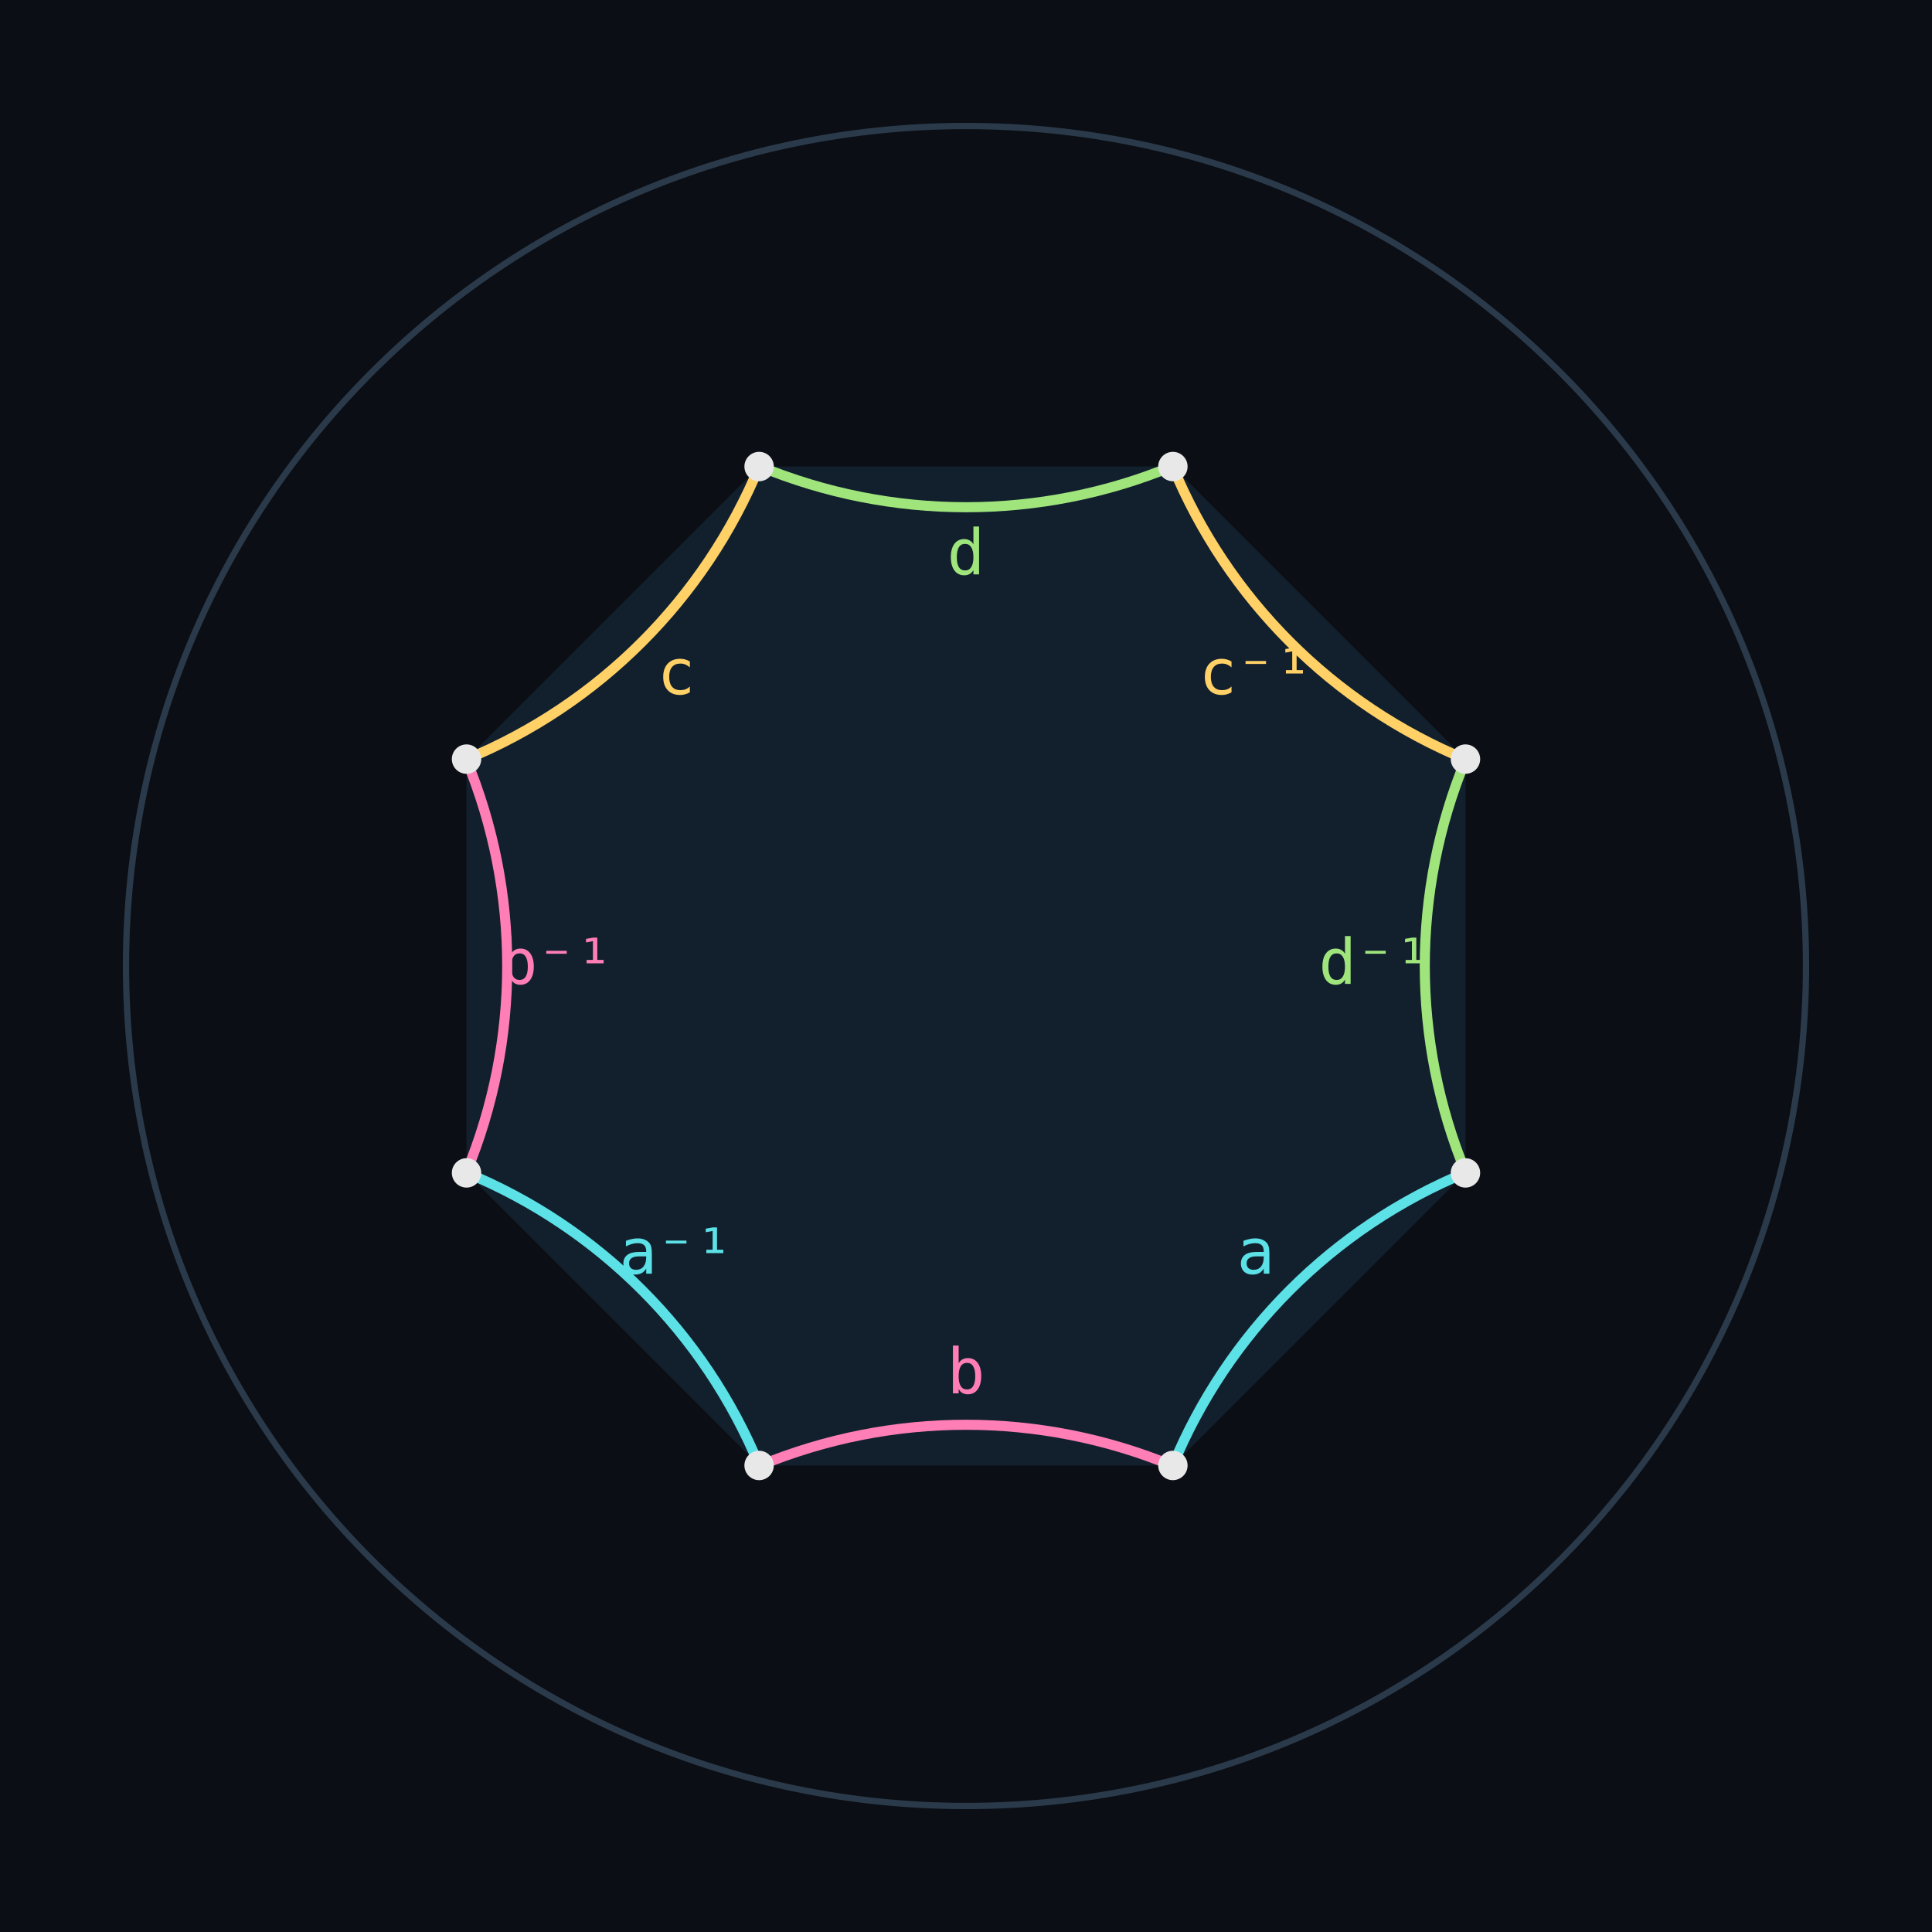
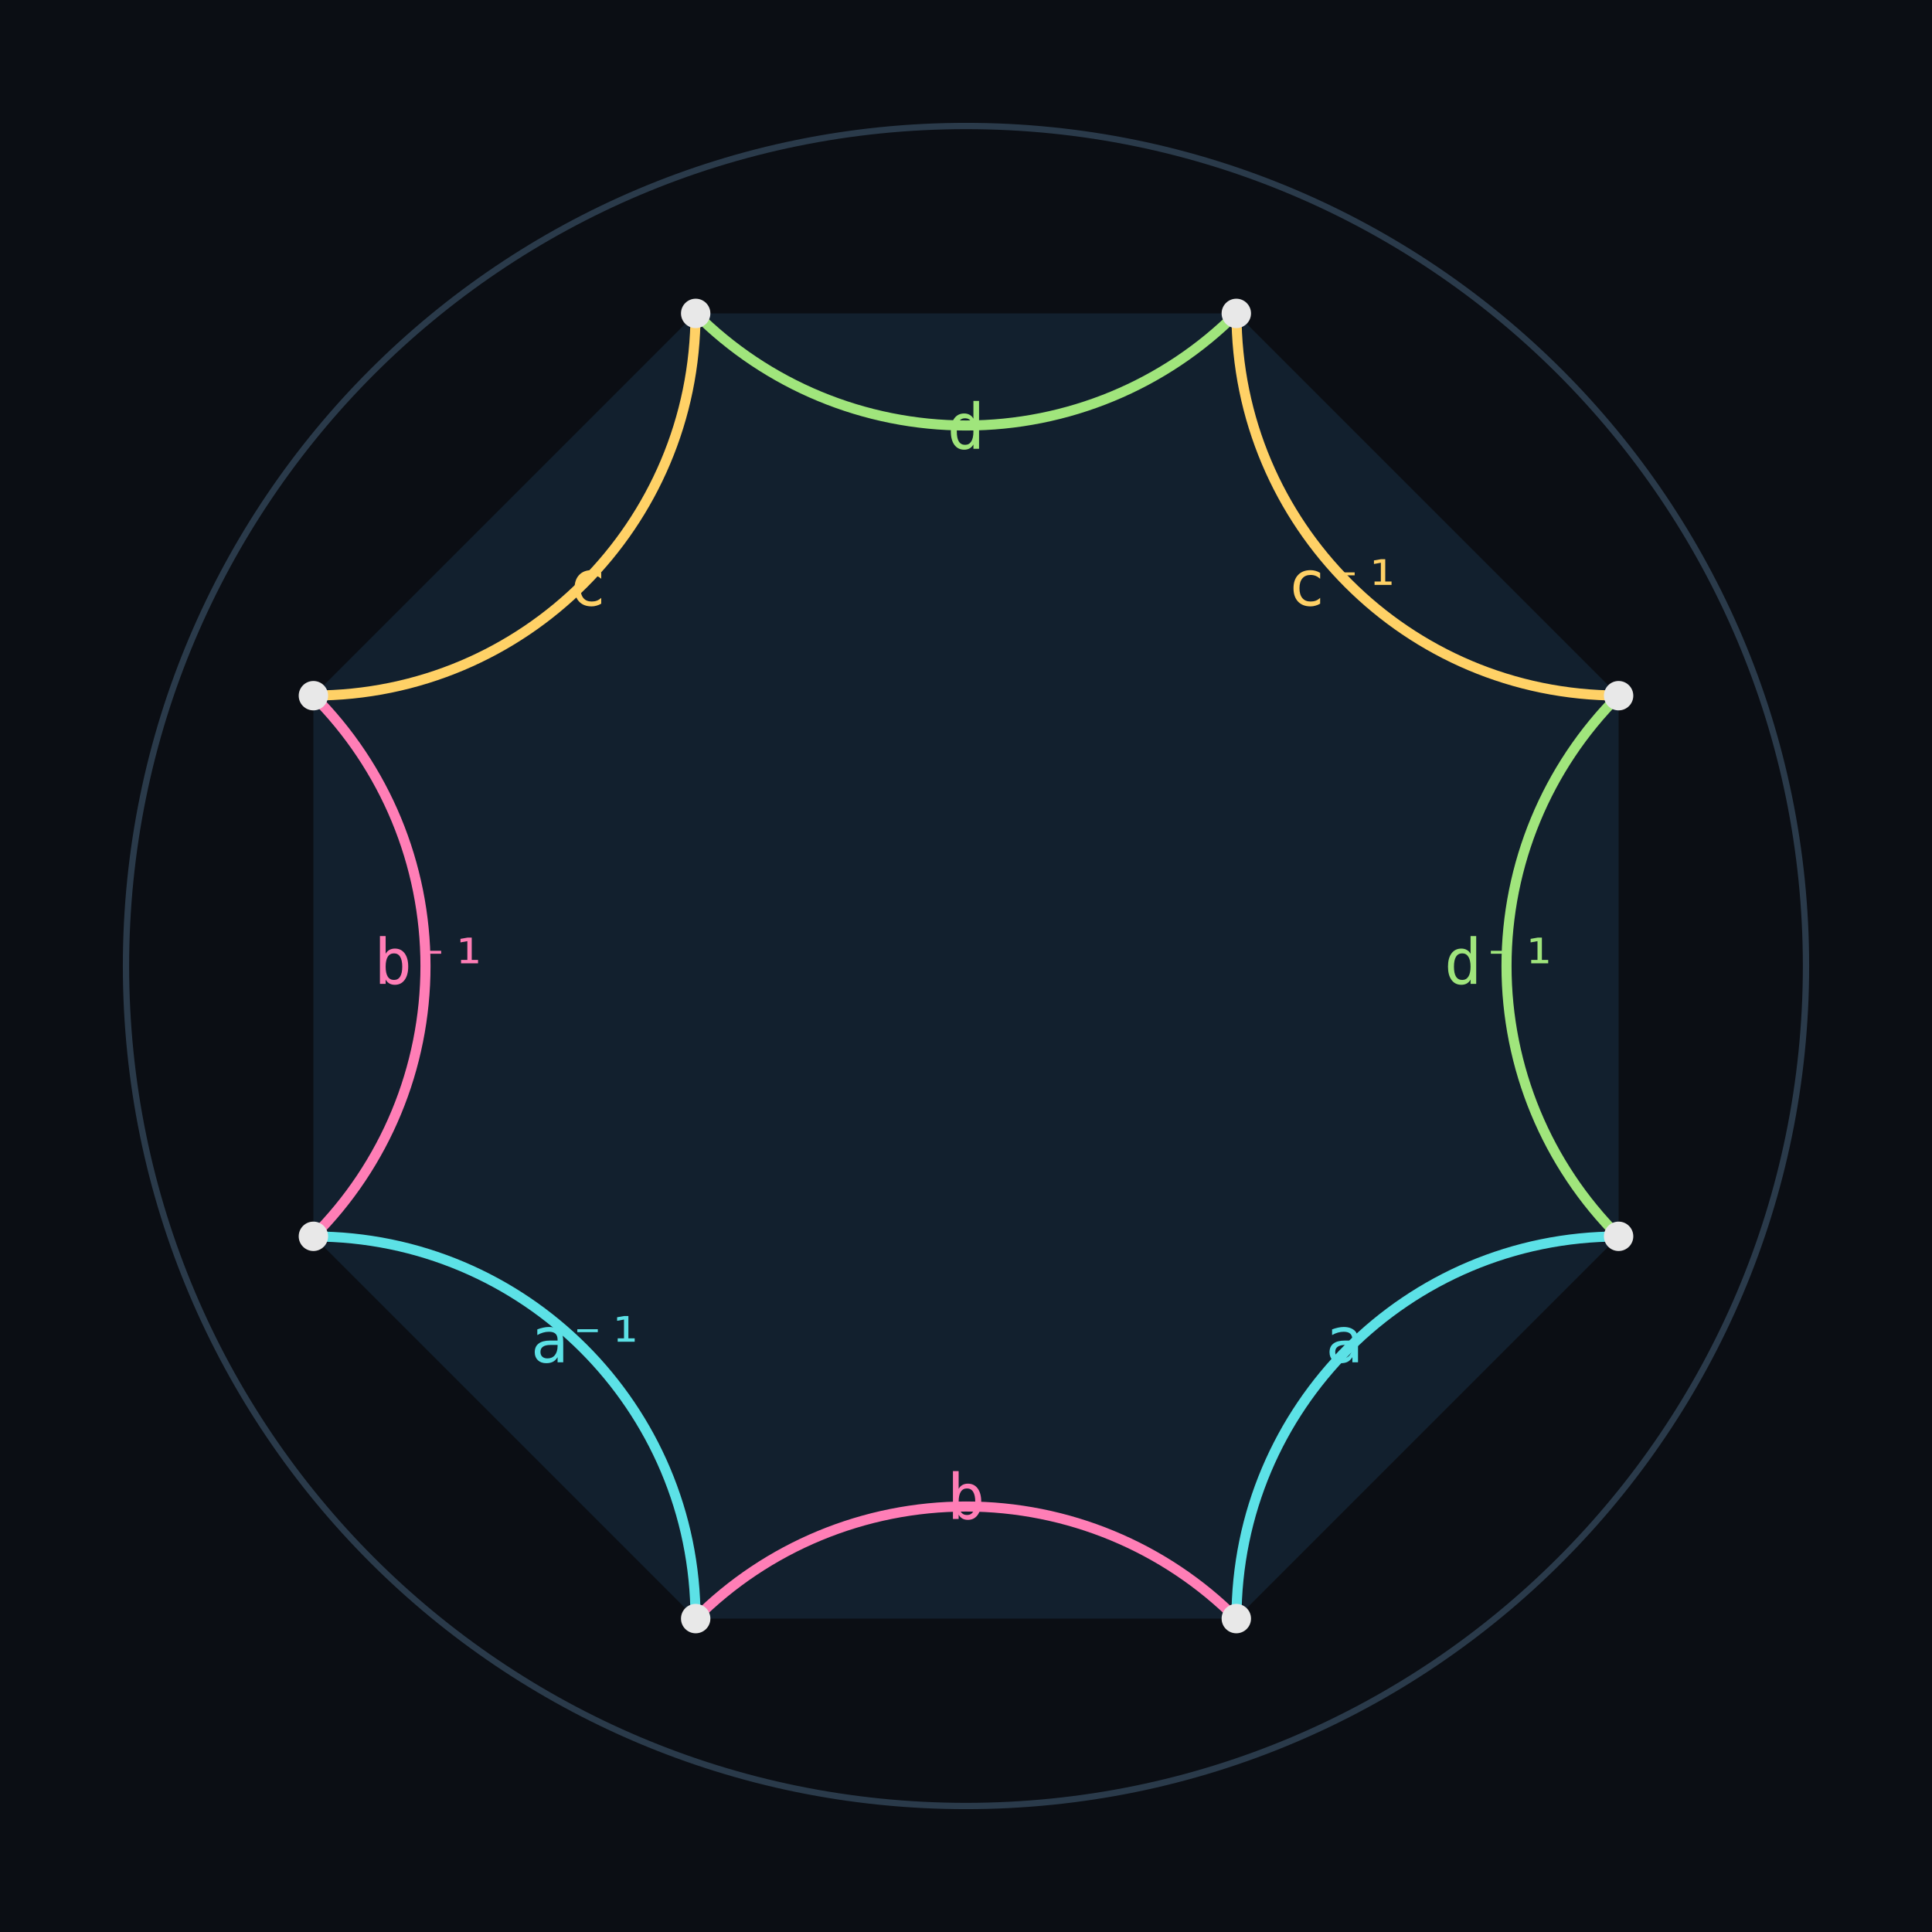
<svg xmlns="http://www.w3.org/2000/svg" width="460" height="460" viewBox="0 0 460 460">
  <rect width="460" height="460" fill="#0b0e14" />
  <circle cx="230.0" cy="230.0" r="200" fill="none" stroke="#2a3a4a" stroke-width="1.5" />
-   <polygon points="348.92,279.26 279.26,348.92 180.74,348.92 111.08,279.26 111.08,180.74 180.74,111.08 279.26,111.08 348.92,180.74" fill="#12202e" stroke="none" />
+   <polygon points="385.38,294.36 294.36,385.38 165.64,385.38 74.62,294.36 74.62,165.64 165.64,74.62 294.36,74.62 385.38,165.64" fill="#12202e" stroke="none" />
  <g transform="translate(230.0,230.0) scale(200)" stroke-linecap="round">
-     <path d="M 0.595 0.246 A 0.644 0.644 0 0 0 0.246 0.595" fill="none" stroke="#5ce1e6" stroke-width="0.012" />
-     <path d="M 0.246 0.595 A 0.644 0.644 0 0 0 -0.246 0.595" fill="none" stroke="#ff7eb6" stroke-width="0.012" />
-     <path d="M -0.246 0.595 A 0.644 0.644 0 0 0 -0.595 0.246" fill="none" stroke="#5ce1e6" stroke-width="0.012" />
-     <path d="M -0.595 0.246 A 0.644 0.644 0 0 0 -0.595 -0.246" fill="none" stroke="#ff7eb6" stroke-width="0.012" />
-     <path d="M -0.595 -0.246 A 0.644 0.644 0 0 0 -0.246 -0.595" fill="none" stroke="#ffd166" stroke-width="0.012" />
-     <path d="M -0.246 -0.595 A 0.644 0.644 0 0 0 0.246 -0.595" fill="none" stroke="#a0e57c" stroke-width="0.012" />
-     <path d="M 0.246 -0.595 A 0.644 0.644 0 0 0 0.595 -0.246" fill="none" stroke="#ffd166" stroke-width="0.012" />
-     <path d="M 0.595 -0.246 A 0.644 0.644 0 0 0 0.595 0.246" fill="none" stroke="#a0e57c" stroke-width="0.012" />
+     <path d="M 0.777 0.322 A 0.455 0.455 0 0 0 0.322 0.777" fill="none" stroke="#5ce1e6" stroke-width="0.012" />
+     <path d="M 0.322 0.777 A 0.455 0.455 0 0 0 -0.322 0.777" fill="none" stroke="#ff7eb6" stroke-width="0.012" />
+     <path d="M -0.322 0.777 A 0.455 0.455 0 0 0 -0.777 0.322" fill="none" stroke="#5ce1e6" stroke-width="0.012" />
+     <path d="M -0.777 0.322 A 0.455 0.455 0 0 0 -0.777 -0.322" fill="none" stroke="#ff7eb6" stroke-width="0.012" />
+     <path d="M -0.777 -0.322 A 0.455 0.455 0 0 0 -0.322 -0.777" fill="none" stroke="#ffd166" stroke-width="0.012" />
+     <path d="M -0.322 -0.777 A 0.455 0.455 0 0 0 0.322 -0.777" fill="none" stroke="#a0e57c" stroke-width="0.012" />
+     <path d="M 0.322 -0.777 A 0.455 0.455 0 0 0 0.777 -0.322" fill="none" stroke="#ffd166" stroke-width="0.012" />
+     <path d="M 0.777 -0.322 A 0.455 0.455 0 0 0 0.777 0.322" fill="none" stroke="#a0e57c" stroke-width="0.012" />
  </g>
-   <circle cx="348.92" cy="279.26" r="3.5" fill="#e8e8e8" />
-   <circle cx="279.26" cy="348.92" r="3.5" fill="#e8e8e8" />
-   <circle cx="180.74" cy="348.92" r="3.5" fill="#e8e8e8" />
-   <circle cx="111.08" cy="279.26" r="3.5" fill="#e8e8e8" />
-   <circle cx="111.08" cy="180.74" r="3.5" fill="#e8e8e8" />
-   <circle cx="180.74" cy="111.08" r="3.5" fill="#e8e8e8" />
-   <circle cx="279.26" cy="111.08" r="3.5" fill="#e8e8e8" />
-   <circle cx="348.92" cy="180.74" r="3.5" fill="#e8e8e8" />
-   <text x="299.0" y="299.0" fill="#5ce1e6" font-family="monospace" font-size="15" text-anchor="middle" dominant-baseline="middle">a</text>
-   <text x="230.0" y="327.5" fill="#ff7eb6" font-family="monospace" font-size="15" text-anchor="middle" dominant-baseline="middle">b</text>
-   <text x="161.0" y="299.0" fill="#5ce1e6" font-family="monospace" font-size="15" text-anchor="middle" dominant-baseline="middle">a⁻¹</text>
-   <text x="132.5" y="230.0" fill="#ff7eb6" font-family="monospace" font-size="15" text-anchor="middle" dominant-baseline="middle">b⁻¹</text>
-   <text x="161.0" y="161.0" fill="#ffd166" font-family="monospace" font-size="15" text-anchor="middle" dominant-baseline="middle">c</text>
-   <text x="230.0" y="132.5" fill="#a0e57c" font-family="monospace" font-size="15" text-anchor="middle" dominant-baseline="middle">d</text>
-   <text x="299.0" y="161.0" fill="#ffd166" font-family="monospace" font-size="15" text-anchor="middle" dominant-baseline="middle">c⁻¹</text>
-   <text x="327.5" y="230.0" fill="#a0e57c" font-family="monospace" font-size="15" text-anchor="middle" dominant-baseline="middle">d⁻¹</text>
+   <circle cx="385.38" cy="294.36" r="3.5" fill="#e8e8e8" />
+   <circle cx="294.36" cy="385.38" r="3.5" fill="#e8e8e8" />
+   <circle cx="165.64" cy="385.38" r="3.5" fill="#e8e8e8" />
+   <circle cx="74.62" cy="294.36" r="3.5" fill="#e8e8e8" />
+   <circle cx="74.62" cy="165.64" r="3.5" fill="#e8e8e8" />
+   <circle cx="165.64" cy="74.62" r="3.5" fill="#e8e8e8" />
+   <circle cx="294.36" cy="74.62" r="3.5" fill="#e8e8e8" />
+   <circle cx="385.38" cy="165.64" r="3.5" fill="#e8e8e8" />
+   <text x="320.1" y="320.1" fill="#5ce1e6" font-family="monospace" font-size="15" text-anchor="middle" dominant-baseline="middle">a</text>
+   <text x="230.0" y="357.4" fill="#ff7eb6" font-family="monospace" font-size="15" text-anchor="middle" dominant-baseline="middle">b</text>
+   <text x="139.9" y="320.1" fill="#5ce1e6" font-family="monospace" font-size="15" text-anchor="middle" dominant-baseline="middle">a⁻¹</text>
+   <text x="102.6" y="230.0" fill="#ff7eb6" font-family="monospace" font-size="15" text-anchor="middle" dominant-baseline="middle">b⁻¹</text>
+   <text x="139.9" y="139.9" fill="#ffd166" font-family="monospace" font-size="15" text-anchor="middle" dominant-baseline="middle">c</text>
+   <text x="230.0" y="102.6" fill="#a0e57c" font-family="monospace" font-size="15" text-anchor="middle" dominant-baseline="middle">d</text>
+   <text x="320.1" y="139.9" fill="#ffd166" font-family="monospace" font-size="15" text-anchor="middle" dominant-baseline="middle">c⁻¹</text>
+   <text x="357.4" y="230.0" fill="#a0e57c" font-family="monospace" font-size="15" text-anchor="middle" dominant-baseline="middle">d⁻¹</text>
</svg>
